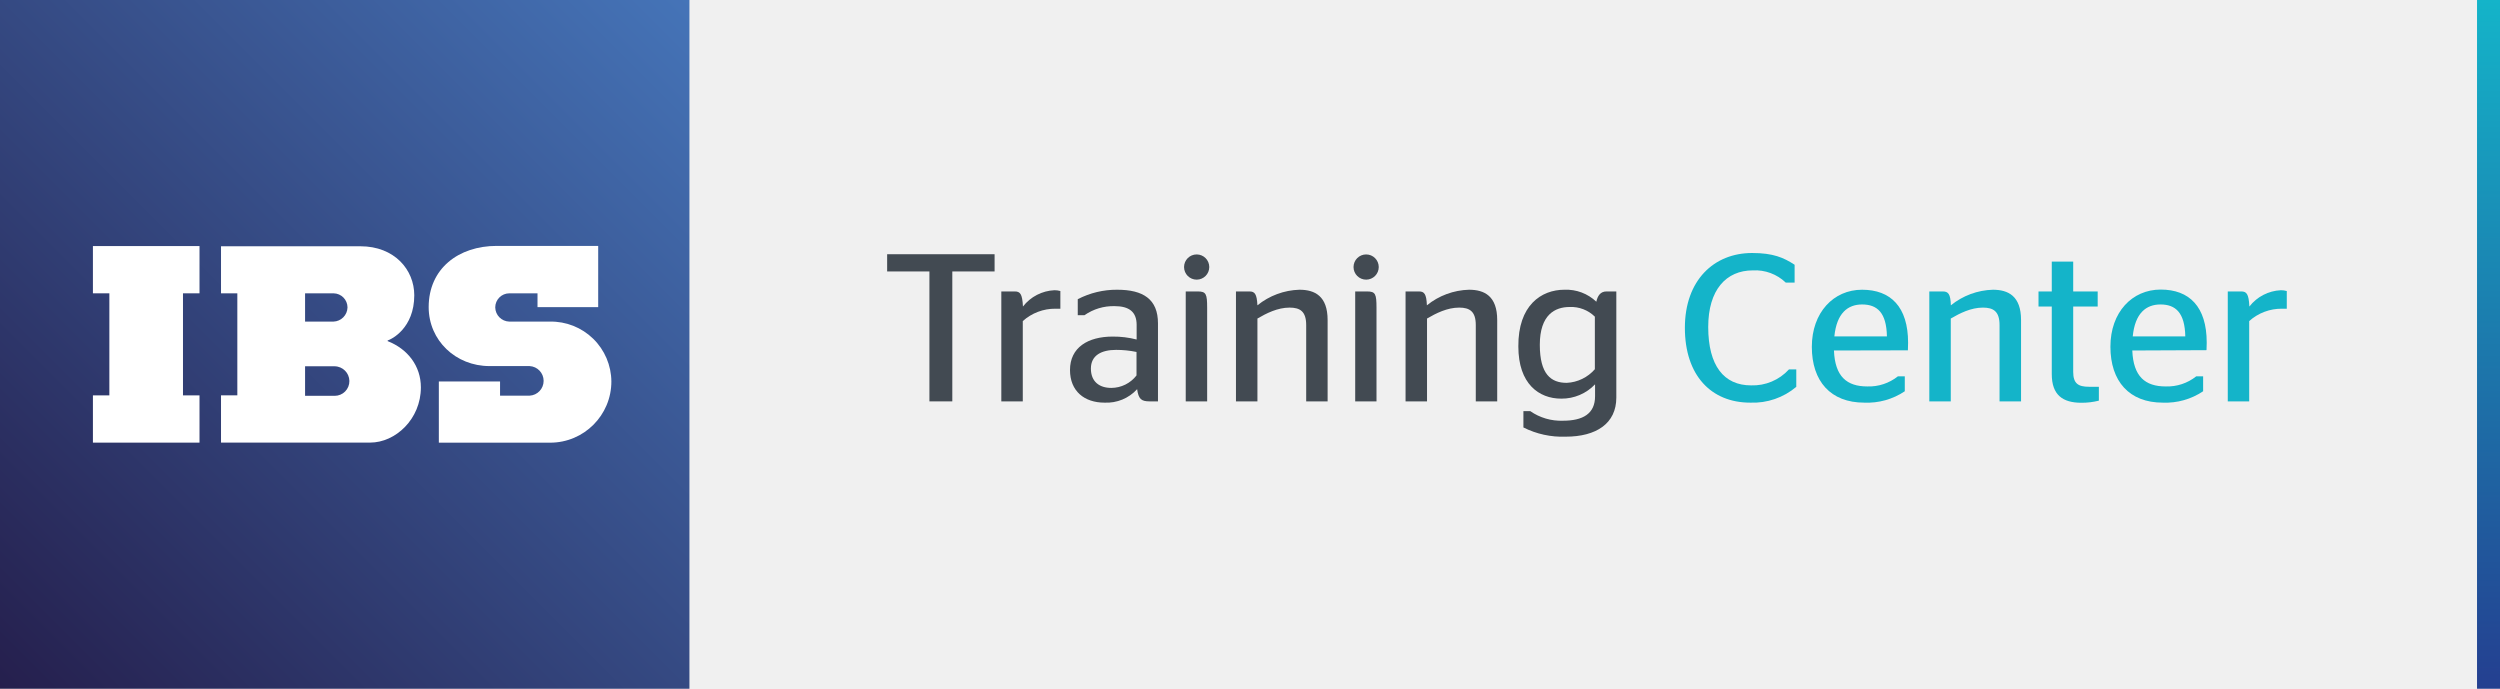
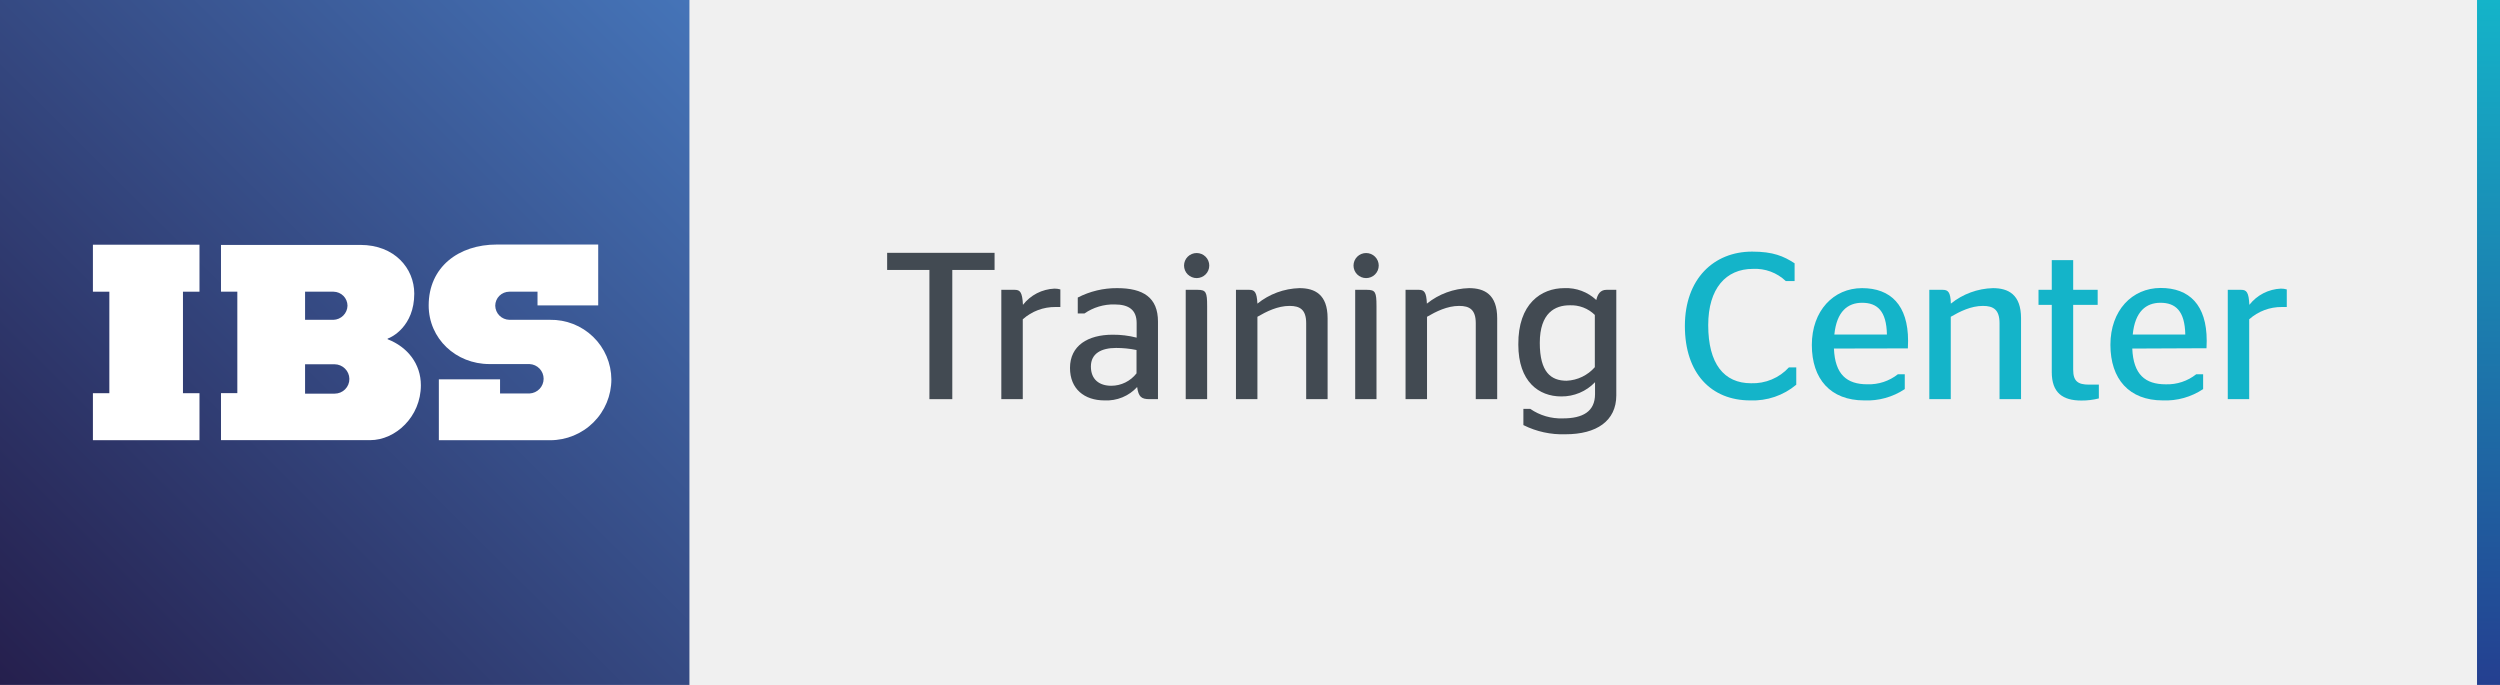
- <svg xmlns="http://www.w3.org/2000/svg" viewBox="0 0 612.64 168.78">
+ <svg xmlns="http://www.w3.org/2000/svg" width="146" height="40" viewBox="0 0 146 40" fill="none">
+   <g clip-path="url(#clip0_473_2)">
+     <path d="M40.263 0H0V40H40.263V0Z" fill="url(#paint0_linear_473_2)" />
+     <path d="M5.426 17.035H6.386V22.963H5.426V25.707H11.65V22.963H10.685V17.035H11.65V14.291H5.426V17.035Z" fill="white" />
+     <path d="M17.816 18.678V17.035H19.484C19.699 17.04 19.905 17.128 20.056 17.28C20.207 17.433 20.293 17.639 20.294 17.853C20.289 18.069 20.201 18.275 20.048 18.428C19.895 18.582 19.689 18.671 19.472 18.678H17.816ZM19.541 22.989H17.816V21.273H19.541C19.768 21.275 19.985 21.366 20.146 21.525C20.308 21.684 20.4 21.9 20.404 22.126C20.405 22.239 20.383 22.352 20.341 22.456C20.298 22.561 20.234 22.657 20.154 22.737C20.074 22.817 19.978 22.881 19.873 22.924C19.768 22.967 19.655 22.989 19.541 22.989ZM22.639 19.773C22.861 19.709 24.193 19.062 24.193 17.147C24.193 15.67 23.039 14.303 21.047 14.303H12.906V17.035H13.86V22.96H12.906V25.705H21.617C23.096 25.705 24.579 24.34 24.579 22.498C24.579 21.251 23.804 20.265 22.637 19.811L22.639 19.773Z" fill="white" />
+     <path d="M29.744 18.677C29.527 18.672 29.32 18.583 29.166 18.43C29.013 18.276 28.926 18.069 28.922 17.853C28.923 17.636 29.009 17.428 29.163 17.275C29.318 17.122 29.526 17.036 29.744 17.035H31.391V17.836H34.935V14.281H29.01C26.782 14.281 25.035 15.594 25.035 17.836C25.035 19.777 26.622 21.261 28.584 21.261H30.929C31.15 21.272 31.358 21.368 31.511 21.528C31.663 21.688 31.748 21.899 31.748 22.12C31.748 22.34 31.663 22.552 31.511 22.712C31.358 22.872 31.15 22.967 30.929 22.979H29.203V22.154H25.629V25.709H32.13C33.078 25.709 33.987 25.335 34.657 24.668C35.328 24.001 35.704 23.097 35.704 22.154C35.701 21.691 35.605 21.233 35.422 20.806C35.24 20.38 34.974 19.994 34.64 19.671C34.306 19.347 33.911 19.093 33.478 18.922C33.044 18.752 32.581 18.669 32.115 18.677H29.744Z" fill="white" />
+     <path d="M146 0H144.658V40H146V0Z" fill="url(#paint1_linear_473_2)" />
+     <path d="M54.278 23.311V15.765H51.809V14.765H58.083V15.765H55.614V23.311H54.278Z" fill="#424A52" />
+     <path d="M59.73 18.647V23.311H58.477V16.926H59.263C59.57 16.926 59.704 17.059 59.74 17.803C59.959 17.522 60.237 17.291 60.554 17.127C60.872 16.964 61.222 16.871 61.579 16.855C61.696 16.854 61.813 16.87 61.925 16.902V17.929H61.641C60.936 17.922 60.255 18.178 59.73 18.647Z" fill="#424A52" />
+     <path d="M66.409 22.602C66.169 22.865 65.873 23.071 65.544 23.206C65.214 23.341 64.858 23.402 64.502 23.384C63.334 23.384 62.488 22.723 62.488 21.488C62.488 20.183 63.532 19.547 64.981 19.547C65.453 19.544 65.923 19.601 66.38 19.718V18.867C66.38 18.109 65.937 17.779 65.091 17.779C64.464 17.765 63.849 17.949 63.334 18.306H62.941V17.377C63.652 17.01 64.442 16.821 65.243 16.827C66.766 16.827 67.626 17.377 67.626 18.782V23.311H67.135C66.654 23.311 66.49 23.176 66.409 22.602ZM66.373 21.797V20.441C65.981 20.36 65.582 20.32 65.181 20.32C64.323 20.32 63.708 20.638 63.708 21.405C63.708 22.173 64.211 22.529 64.9 22.529C65.185 22.528 65.466 22.462 65.721 22.336C65.976 22.21 66.199 22.028 66.373 21.804V21.797Z" fill="#424A52" />
+     <path d="M69.148 15.509C69.148 15.315 69.226 15.129 69.364 14.991C69.502 14.854 69.689 14.777 69.885 14.777C70.08 14.777 70.267 14.854 70.406 14.991C70.544 15.129 70.621 15.315 70.621 15.509C70.621 15.703 70.544 15.89 70.406 16.027C70.267 16.164 70.08 16.241 69.885 16.241C69.689 16.241 69.502 16.164 69.364 16.027C69.226 15.89 69.148 15.703 69.148 15.509ZM69.246 23.311V16.926H69.947C70.435 16.926 70.497 17.071 70.497 17.874V23.311H69.246Z" fill="#424A52" />
+     <path d="M73.433 17.732C74.129 17.17 74.992 16.852 75.888 16.827C76.784 16.827 77.532 17.194 77.532 18.585V23.311H76.281V18.879C76.281 18.085 75.924 17.865 75.311 17.865C74.611 17.865 73.96 18.194 73.433 18.5V23.311H72.18V16.926H72.966C73.273 16.926 73.4 17.064 73.433 17.732Z" fill="#424A52" />
+     <path d="M79.045 15.509C79.045 15.315 79.123 15.129 79.261 14.991C79.399 14.854 79.586 14.777 79.781 14.777C79.977 14.777 80.164 14.854 80.302 14.991C80.44 15.129 80.518 15.315 80.518 15.509C80.518 15.703 80.44 15.89 80.302 16.027C80.164 16.164 79.977 16.241 79.781 16.241C79.586 16.241 79.399 16.164 79.261 16.027C79.123 15.89 79.045 15.703 79.045 15.509ZM79.143 23.311V16.926H79.834C80.325 16.926 80.387 17.071 80.387 17.874V23.311H79.143Z" fill="#424A52" />
+     <path d="M83.33 17.732C84.028 17.169 84.894 16.851 85.792 16.827C86.688 16.827 87.436 17.194 87.436 18.585V23.311H86.185V18.879C86.185 18.085 85.828 17.865 85.215 17.865C84.515 17.865 83.864 18.194 83.338 18.5V23.311H82.084V16.926H82.87C83.171 16.926 83.304 17.064 83.33 17.732Z" fill="#424A52" />
+     <path d="M94.392 23.09C94.392 24.593 93.224 25.361 91.432 25.361C90.578 25.392 89.729 25.208 88.966 24.825V23.877H89.366C89.924 24.263 90.593 24.458 91.272 24.434C92.44 24.434 93.15 24.031 93.15 23.012V22.32C92.896 22.587 92.59 22.798 92.25 22.941C91.91 23.084 91.544 23.156 91.175 23.152C89.874 23.152 88.67 22.297 88.67 20.123C88.651 17.732 90.009 16.827 91.358 16.827C91.701 16.812 92.042 16.866 92.363 16.986C92.683 17.105 92.977 17.288 93.224 17.523C93.298 17.182 93.463 16.926 93.815 16.926H94.392V23.09ZM93.138 21.431V18.391C92.945 18.202 92.714 18.054 92.461 17.957C92.207 17.861 91.937 17.817 91.666 17.829C90.82 17.829 89.924 18.267 89.924 20.026C89.924 21.735 90.574 22.235 91.494 22.235C91.808 22.22 92.115 22.143 92.398 22.006C92.68 21.87 92.932 21.679 93.138 21.443V21.431Z" fill="#424A52" />
+     <path d="M98.397 19.038C98.397 16.279 100.091 14.694 102.324 14.694C103.554 14.694 104.166 14.962 104.805 15.376V16.414H104.29C104.035 16.171 103.732 15.982 103.4 15.859C103.069 15.737 102.715 15.684 102.362 15.703C100.803 15.703 99.76 16.839 99.76 18.988C99.76 21.247 100.68 22.382 102.264 22.382C102.678 22.396 103.09 22.32 103.471 22.16C103.853 22 104.195 21.76 104.473 21.455H104.902V22.467C104.153 23.096 103.194 23.423 102.214 23.384C99.931 23.384 98.397 21.804 98.397 19.038Z" fill="#14B4C9" />
+     <path d="M107.102 20.355C107.164 21.87 107.851 22.443 109.054 22.443C109.698 22.464 110.329 22.257 110.834 21.858H111.239V22.723C110.541 23.189 109.711 23.421 108.87 23.384C106.904 23.384 105.811 22.138 105.811 20.145C105.811 18.151 107.076 16.827 108.744 16.827C110.412 16.827 111.432 17.817 111.432 19.908C111.432 20.078 111.42 20.296 111.42 20.346L107.102 20.355ZM107.126 19.538H110.196C110.172 18.159 109.631 17.682 108.747 17.682C107.912 17.682 107.262 18.182 107.126 19.538Z" fill="#14B4C9" />
+     <path d="M113.93 17.732C114.626 17.17 115.489 16.852 116.385 16.827C117.281 16.827 118.029 17.194 118.029 18.585V23.311H116.773V18.879C116.773 18.085 116.416 17.865 115.803 17.865C115.103 17.865 114.452 18.194 113.925 18.5V23.311H112.672V16.926H113.458C113.77 16.926 113.913 17.064 113.93 17.732Z" fill="#14B4C9" />
+     <path d="M119.049 16.926H119.823V15.191H121.074V16.926H122.504V17.803H121.074V21.595C121.074 22.268 121.358 22.462 121.997 22.462H122.573V23.268C122.24 23.352 121.897 23.394 121.553 23.391C120.462 23.391 119.823 22.939 119.823 21.733V17.803H119.049V16.926Z" fill="#14B4C9" />
+     <path d="M124.525 20.356C124.587 21.87 125.276 22.444 126.48 22.444C127.123 22.465 127.754 22.257 128.257 21.858H128.663V22.723C127.968 23.187 127.142 23.419 126.306 23.384C124.342 23.384 123.248 22.138 123.248 20.135C123.248 18.133 124.513 16.817 126.184 16.817C127.855 16.817 128.872 17.808 128.872 19.898C128.872 20.069 128.86 20.287 128.86 20.337L124.525 20.356ZM124.552 19.538H127.621C127.595 18.159 127.054 17.682 126.172 17.682C125.336 17.682 124.685 18.183 124.552 19.538Z" fill="#14B4C9" />
+     <path d="M131.353 18.647V23.311H130.102V16.926H130.886C131.193 16.926 131.329 17.059 131.362 17.803C131.582 17.522 131.86 17.291 132.178 17.127C132.496 16.964 132.847 16.871 133.204 16.855C133.321 16.854 133.436 16.87 133.548 16.902V17.929H133.266C132.561 17.922 131.878 18.178 131.353 18.647Z" fill="#14B4C9" />
+   </g>
  <defs>
-     <style>
-       .faf1d541-ee2a-46ec-bdeb-7567b2cbb593 {
-         fill: url(#ea136d67-1777-4bd5-a2c8-80cfcdbc25e3);
-       }
- 
-       .fe054c14-92ba-4a7d-9b46-9c6c3d50c4ba {
-         fill: #fff;
-       }
- 
-       .fcf93425-fe47-4d40-b367-e81cb82b88ed {
-         fill: url(#bd2f3b77-eeba-4c62-a7df-26230ca47af3);
-       }
- 
-       .bc7961d0-1b8a-4c72-9e01-35b080b09cc3 {
-         fill: #424a52;
-       }
- 
-       .f92bb630-be86-48e1-beee-5fddd0b20948 {
-         fill: #14b4c9;
-       }
-     </style>
-     <linearGradient id="ea136d67-1777-4bd5-a2c8-80cfcdbc25e3" x1="0.04" y1="168.82" x2="168.91" y2="-0.04" gradientUnits="userSpaceOnUse">
-       <stop offset="0" stop-color="#251f4d" />
-       <stop offset="1" stop-color="#4574b8" />
+     <linearGradient id="paint0_linear_473_2" x1="0.01" y1="40.01" x2="40.03" y2="-0.231" gradientUnits="userSpaceOnUse">
+       <stop stop-color="#251F4D" />
+       <stop offset="1" stop-color="#4574B8" />
    </linearGradient>
-     <linearGradient id="bd2f3b77-eeba-4c62-a7df-26230ca47af3" data-name="Безымянный градиент 21" x1="609.82" y1="168.78" x2="609.82" gradientUnits="userSpaceOnUse">
-       <stop offset="0" stop-color="#243f90" />
-       <stop offset="1" stop-color="#14b4c9" />
+     <linearGradient id="paint1_linear_473_2" x1="145.328" y1="40" x2="145.328" y2="0" gradientUnits="userSpaceOnUse">
+       <stop stop-color="#243F90" />
+       <stop offset="1" stop-color="#14B4C9" />
    </linearGradient>
+     <clipPath id="clip0_473_2">
+       <rect width="146" height="40" fill="white" />
+     </clipPath>
  </defs>
-   <g id="a632b09c-56fc-43da-9f86-341b5ba96361" data-name="BrandName">
-     <g>
-       <rect class="faf1d541-ee2a-46ec-bdeb-7567b2cbb593" width="168.95" height="168.78" />
-       <polygon class="fe054c14-92ba-4a7d-9b46-9c6c3d50c4ba" points="22.77 71.88 26.8 71.88 26.8 96.89 22.77 96.89 22.77 108.47 48.89 108.47 48.89 96.89 44.84 96.89 44.84 71.88 48.89 71.88 48.89 60.3 22.77 60.3 22.77 71.88" />
-       <path class="fe054c14-92ba-4a7d-9b46-9c6c3d50c4ba" d="M74.76,78.81V71.88h7a3.47,3.47,0,0,1,3.4,3.45,3.56,3.56,0,0,1-3.45,3.48ZM82,97H74.76V89.76H82a3.66,3.66,0,0,1,3.62,3.6A3.6,3.6,0,0,1,82,97ZM95,83.43c.93-.27,6.52-3,6.52-11.08,0-6.23-4.84-12-13.2-12H54.16V71.88h4v25h-4v11.58H90.71c6.21,0,12.43-5.76,12.43-13.53,0-5.26-3.25-9.42-8.15-11.34Z" />
-       <path class="fe054c14-92ba-4a7d-9b46-9c6c3d50c4ba" d="M124.81,78.81a3.54,3.54,0,0,1-3.45-3.48,3.46,3.46,0,0,1,3.45-3.45h6.91v3.38h14.87v-15H121.73c-9.35,0-16.68,5.54-16.68,15,0,8.19,6.66,14.45,14.89,14.45h9.84a3.63,3.63,0,0,1,0,7.25h-7.24V93.48h-15v15h27.28a15,15,0,0,0,15-15,14.78,14.78,0,0,0-15.06-14.67Z" />
-     </g>
-     <rect class="fcf93425-fe47-4d40-b367-e81cb82b88ed" x="607.01" width="5.63" height="168.78" />
-     <g>
-       <path class="bc7961d0-1b8a-4c72-9e01-35b080b09cc3" d="M227.76,98.36V66.52H217.4V62.3h26.33v4.22H233.37V98.36Z" />
-       <path class="bc7961d0-1b8a-4c72-9e01-35b080b09cc3" d="M250.64,78.68V98.36h-5.26V71.42h3.3c1.29,0,1.85.56,2,3.7a10.34,10.34,0,0,1,7.72-4,5,5,0,0,1,1.45.2v4.33l-1.19,0A11.83,11.83,0,0,0,250.64,78.68Z" />
-       <path class="bc7961d0-1b8a-4c72-9e01-35b080b09cc3" d="M278.66,95.37a10.12,10.12,0,0,1-8,3.3c-4.9,0-8.45-2.79-8.45-8,0-5.51,4.38-8.19,10.46-8.19a22.84,22.84,0,0,1,5.87.72V79.61c0-3.2-1.86-4.59-5.41-4.59a12.39,12.39,0,0,0-7.37,2.22h-1.65V73.32A20.63,20.63,0,0,1,273.77,71c6.39,0,10,2.32,10,8.25V98.36h-2.06C279.69,98.36,279,97.79,278.66,95.37Zm-.15-3.4V86.25a24.42,24.42,0,0,0-5-.51c-3.6,0-6.18,1.34-6.18,4.58s2.11,4.74,5,4.74A7.83,7.83,0,0,0,278.51,92Z" />
-       <path class="bc7961d0-1b8a-4c72-9e01-35b080b09cc3" d="M290.16,65.44a3.09,3.09,0,1,1,6.18,0,3.09,3.09,0,0,1-6.18,0Zm.41,32.92V71.42h2.94c2.05,0,2.31.61,2.31,4V98.36Z" />
-       <path class="bc7961d0-1b8a-4c72-9e01-35b080b09cc3" d="M308.14,74.82A17.12,17.12,0,0,1,318.44,71c3.76,0,6.9,1.55,6.9,7.42V98.36h-5.25V79.66c0-3.35-1.5-4.28-4.07-4.28-2.94,0-5.67,1.39-7.88,2.68v20.3h-5.26V71.42h3.3C307.47,71.42,308,72,308.14,74.82Z" />
-       <path class="bc7961d0-1b8a-4c72-9e01-35b080b09cc3" d="M331.69,65.44a3.09,3.09,0,1,1,6.18,0,3.09,3.09,0,0,1-6.18,0Zm.41,32.92V71.42H335c2.06,0,2.32.61,2.32,4V98.36Z" />
-       <path class="bc7961d0-1b8a-4c72-9e01-35b080b09cc3" d="M349.67,74.82A17.12,17.12,0,0,1,360,71c3.76,0,6.9,1.55,6.9,7.42V98.36h-5.25V79.66c0-3.35-1.5-4.28-4.07-4.28-2.94,0-5.67,1.39-7.88,2.68v20.3h-5.26V71.42h3.3C349,71.42,349.56,72,349.67,74.82Z" />
-       <path class="bc7961d0-1b8a-4c72-9e01-35b080b09cc3" d="M396.09,97.43c0,6.34-4.9,9.58-12.42,9.58a21.23,21.23,0,0,1-10.35-2.26v-4H375A13.19,13.19,0,0,0,383,103.1c4.9,0,7.88-1.7,7.88-6V94.18a11.26,11.26,0,0,1-8.29,3.51c-5.46,0-10.51-3.61-10.51-12.78C372,74.82,377.7,71,383.36,71a10.67,10.67,0,0,1,7.83,2.94c.31-1.44,1-2.52,2.48-2.52h2.42Zm-5.26-7V77.6a8.29,8.29,0,0,0-6.18-2.37c-3.55,0-7.31,1.85-7.31,9.27,0,7.21,2.73,9.32,6.59,9.32A9.75,9.75,0,0,0,390.83,90.48Z" />
-       <path class="f92bb630-be86-48e1-beee-5fddd0b20948" d="M412.89,80.33C412.89,68.69,420,62,429.37,62c5.16,0,7.73,1.13,10.41,2.88v4.38h-2.16a10.8,10.8,0,0,0-8.09-3c-6.54,0-10.92,4.79-10.92,13.86,0,9.53,3.86,14.32,10.51,14.32a12,12,0,0,0,9.27-3.91h1.8V94.8a16.47,16.47,0,0,1-11.28,3.87C419.33,98.67,412.89,92,412.89,80.33Z" />
-       <path class="f92bb630-be86-48e1-beee-5fddd0b20948" d="M449.42,85.89c.26,6.39,3.14,8.81,8.19,8.81a11.42,11.42,0,0,0,7.47-2.47h1.7v3.65a16.54,16.54,0,0,1-9.94,2.79C448.59,98.67,444,93.41,444,85s5.31-14,12.31-14,11.28,4.18,11.28,13c0,.72-.05,1.64-.05,1.85Zm.1-3.45H462.4c-.1-5.82-2.37-7.83-6.08-7.83C452.82,74.61,450.09,76.72,449.52,82.44Z" />
-       <path class="f92bb630-be86-48e1-beee-5fddd0b20948" d="M478.07,74.82A17.12,17.12,0,0,1,488.37,71c3.76,0,6.9,1.55,6.9,7.42V98.36H490V79.66c0-3.35-1.5-4.28-4.07-4.28-2.94,0-5.67,1.39-7.88,2.68v20.3h-5.26V71.42h3.3C477.4,71.42,478,72,478.07,74.82Z" />
-       <path class="f92bb630-be86-48e1-beee-5fddd0b20948" d="M499.55,71.42h3.25V64.1h5.25v7.32h6v3.7h-6v16c0,2.84,1.19,3.66,3.87,3.66h2.42v3.4a17,17,0,0,1-4.28.52c-4.58,0-7.26-1.91-7.26-7V75.12h-3.25Z" />
-       <path class="f92bb630-be86-48e1-beee-5fddd0b20948" d="M522.53,85.89c.26,6.39,3.15,8.81,8.2,8.81a11.37,11.37,0,0,0,7.46-2.47h1.7v3.65A16.52,16.52,0,0,1,530,98.67c-8.24,0-12.83-5.26-12.83-13.71s5.31-14,12.32-14,11.28,4.18,11.28,13c0,.72-.05,1.64-.05,1.85Zm.11-3.45h12.88c-.11-5.82-2.38-7.83-6.08-7.83C525.93,74.61,523.2,76.72,522.64,82.44Z" />
-       <path class="f92bb630-be86-48e1-beee-5fddd0b20948" d="M551.18,78.68V98.36h-5.25V71.42h3.29c1.29,0,1.86.56,2,3.7a10.36,10.36,0,0,1,7.73-4,4.89,4.89,0,0,1,1.44.2v4.33l-1.18,0A11.86,11.86,0,0,0,551.18,78.68Z" />
-     </g>
-   </g>
</svg>
